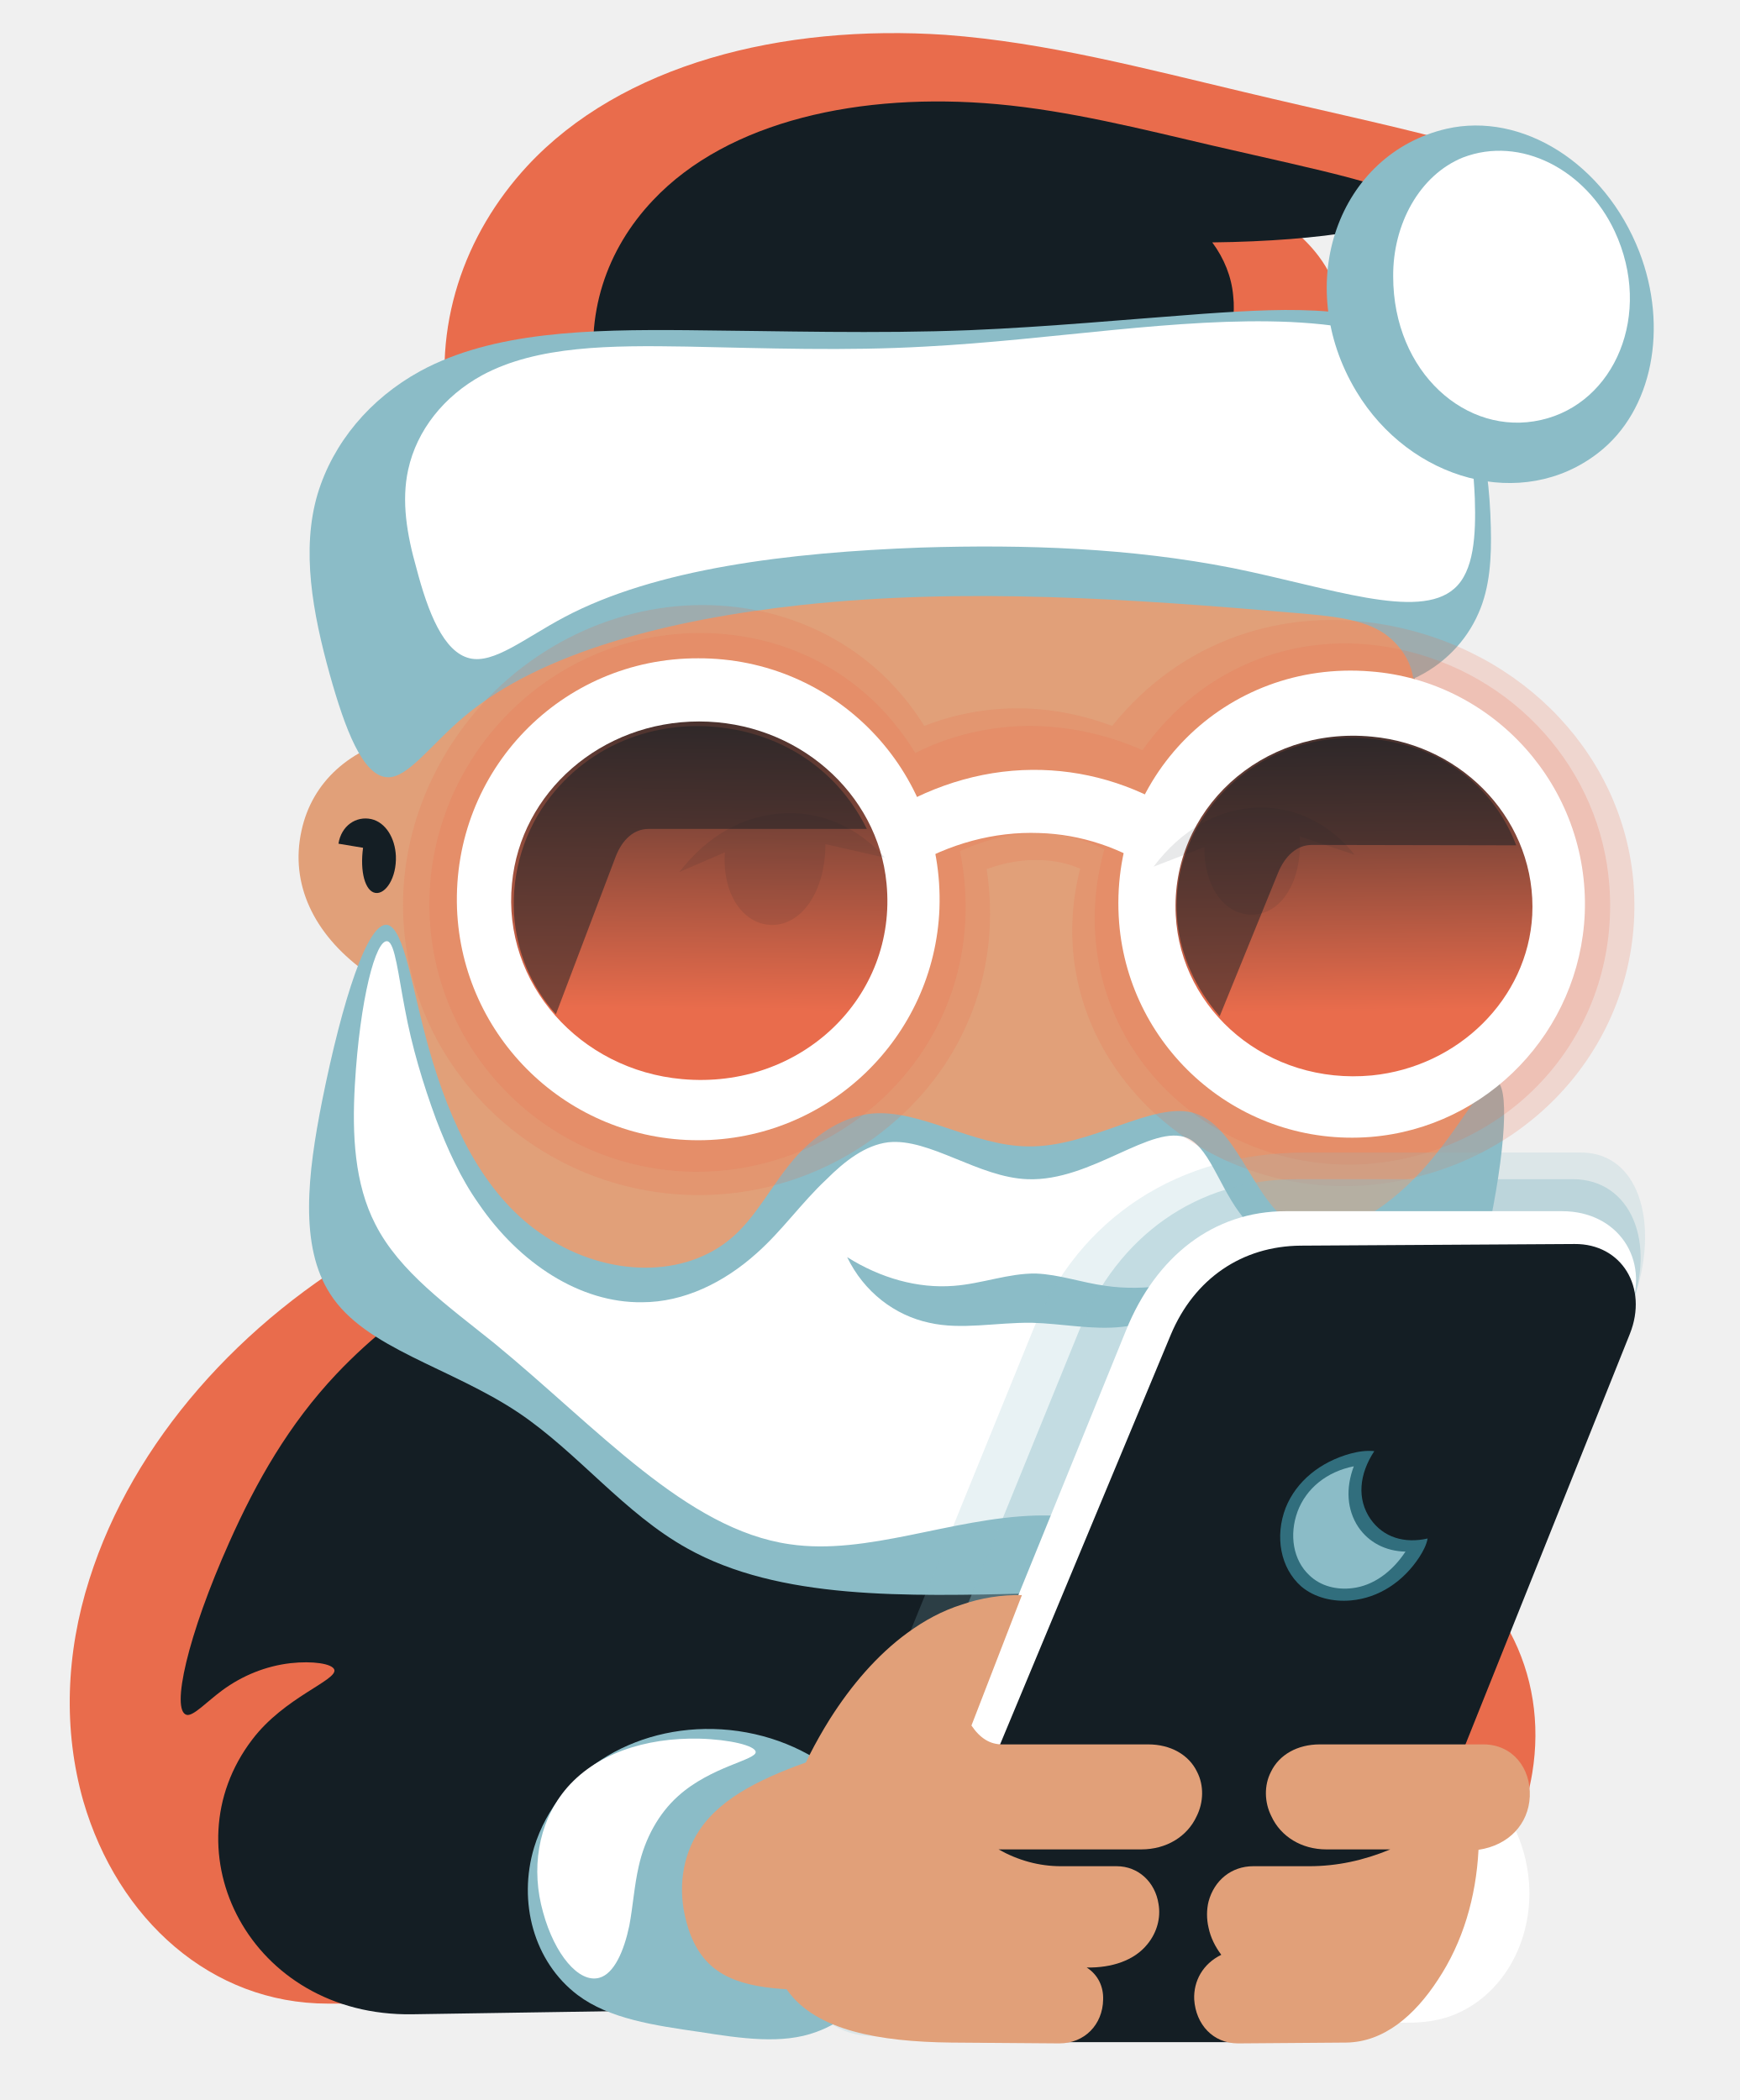
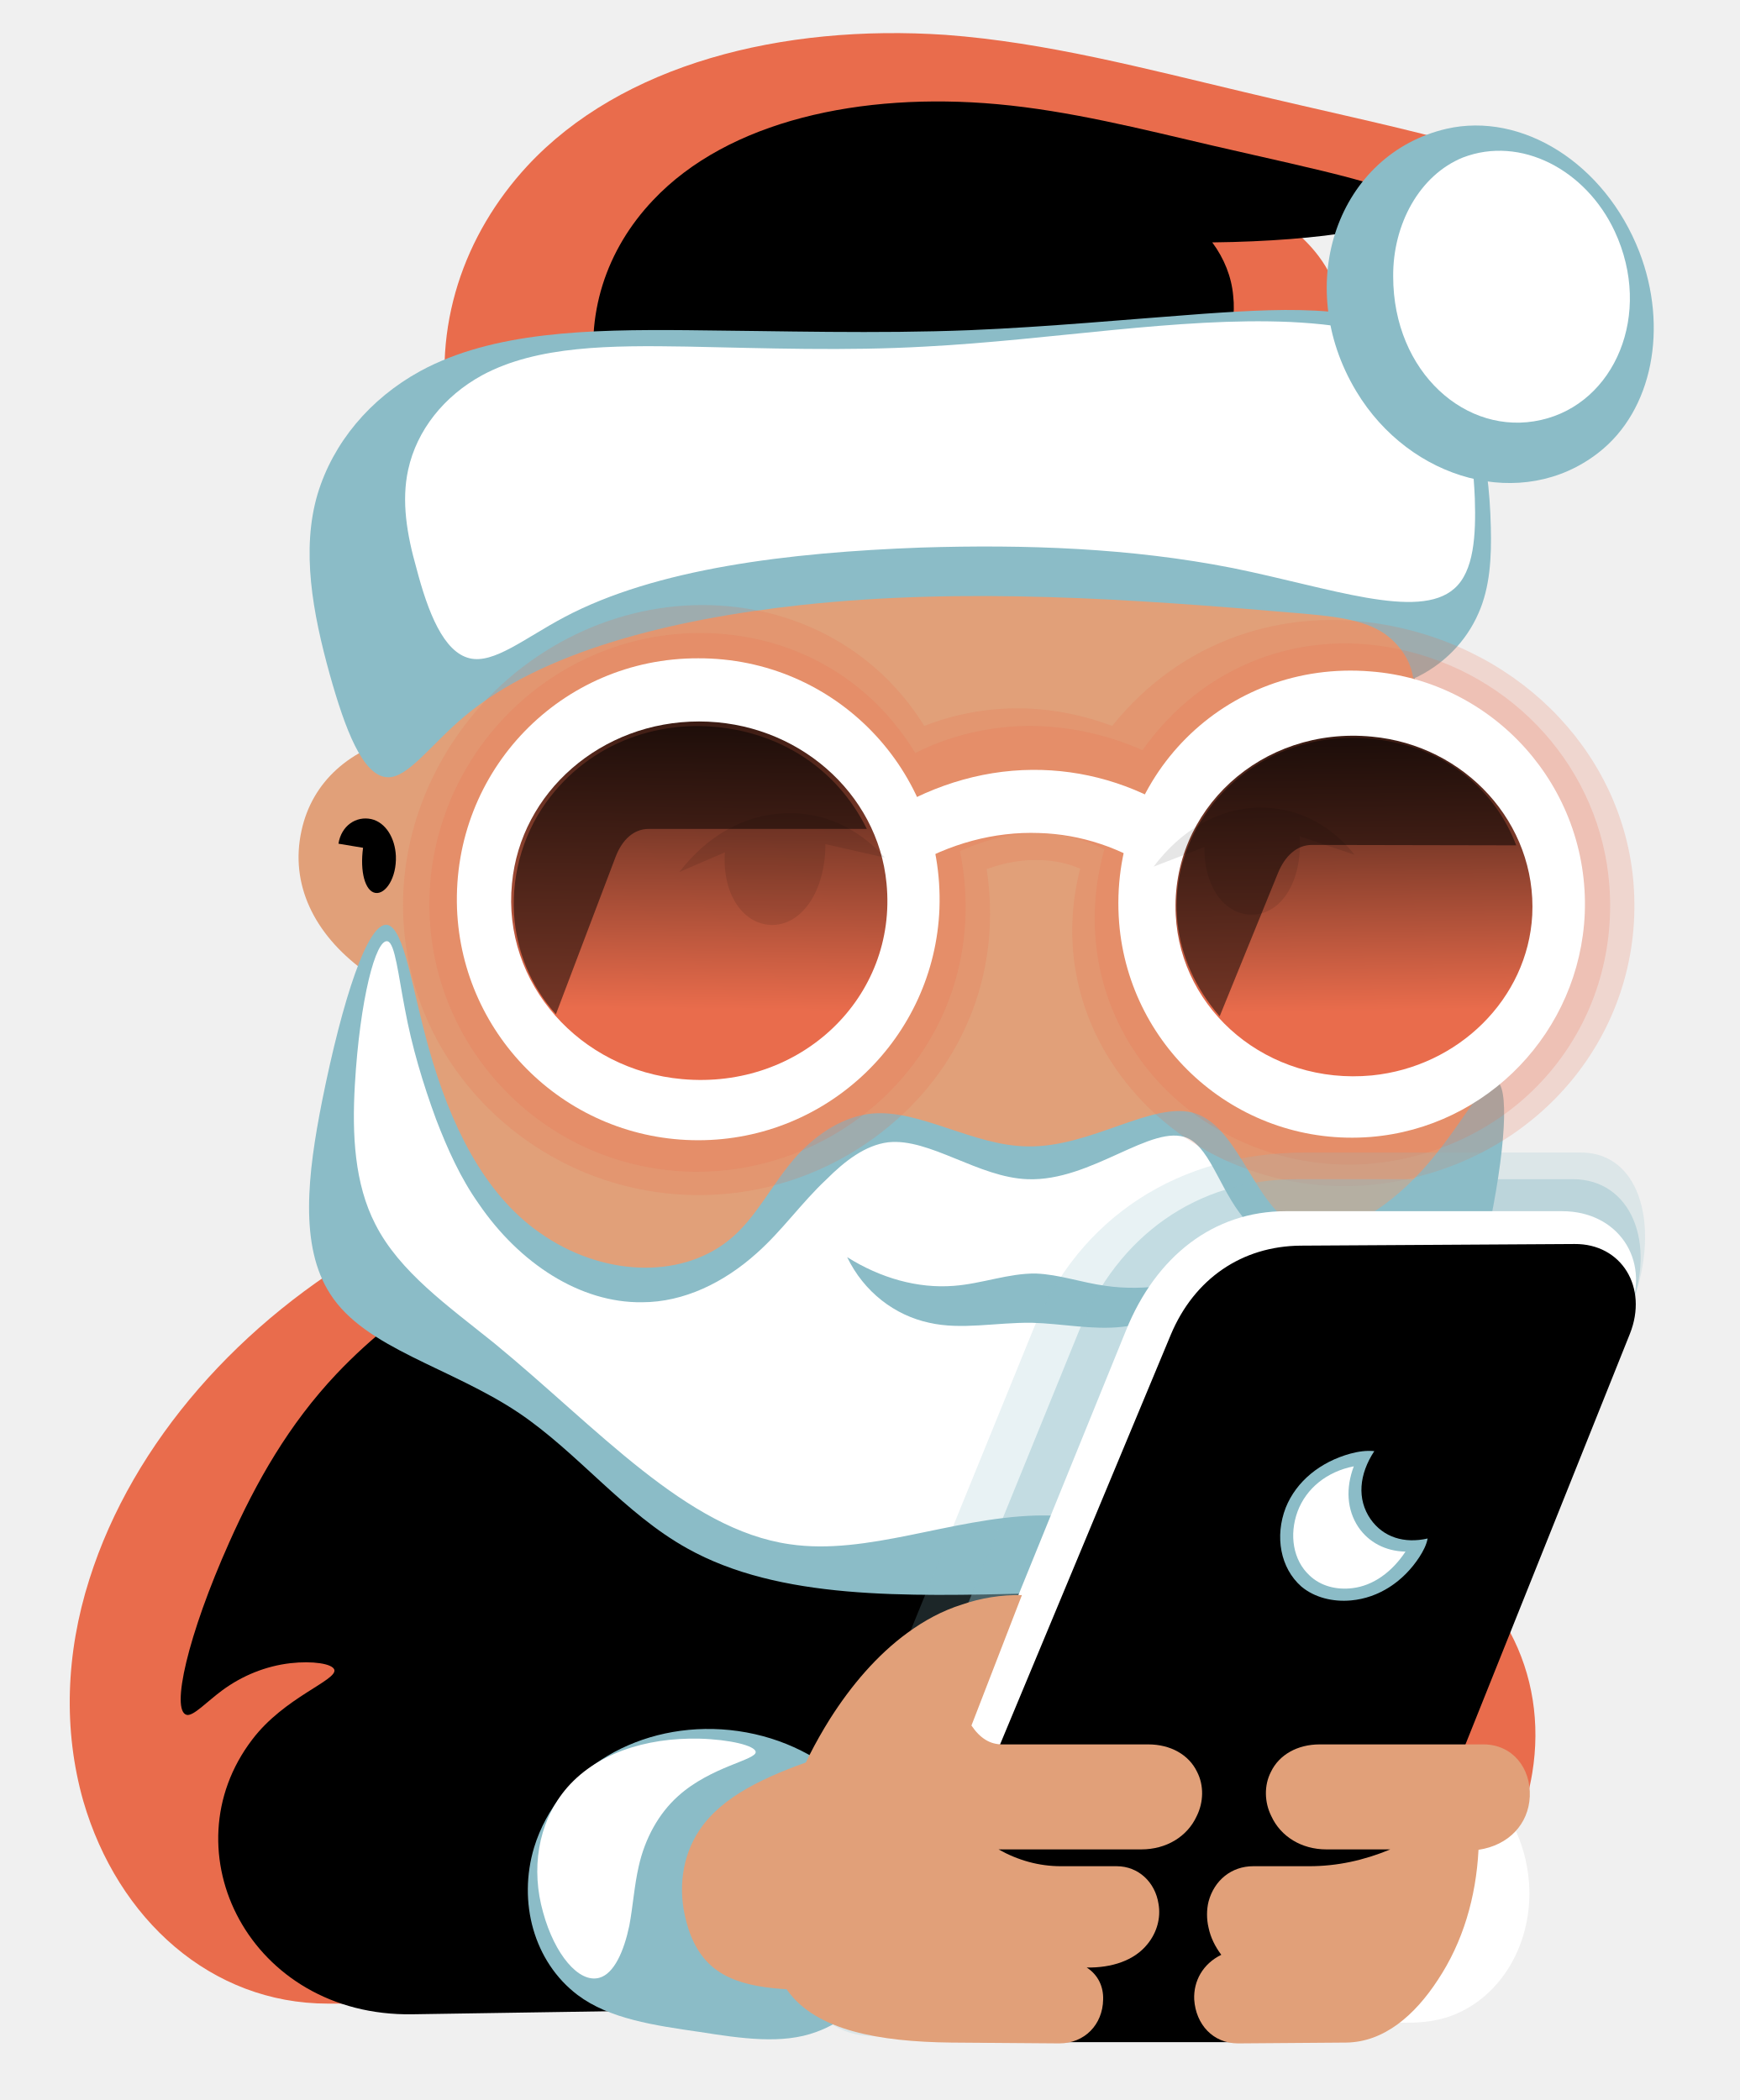
<svg xmlns="http://www.w3.org/2000/svg" viewBox="0 0 424 512">
  <defs>
    <linearGradient x1="176.9" y1="152.0" x2="175.7" y2="246.2" id="gradient908" gradientUnits="userSpaceOnUse">
-       <stop offset="0%" stop-color="rgb(20,30,36)" />
+       <stop offset="0%" stop-color="black" />
      <stop offset="100%" stop-color="rgb(233,108,76)" />
    </linearGradient>
    <linearGradient x1="325.2" y1="157.8" x2="326.3" y2="246.6" id="gradient909" gradientUnits="userSpaceOnUse">
-       <stop offset="0%" stop-color="rgb(20,30,36)" />
+       <stop offset="0%" stop-color="black" />
      <stop offset="100%" stop-color="rgb(233,108,76)" />
    </linearGradient>
  </defs>
  <g>
    <path d="M223.2,282.8 C250.2,287.9 276.1,298.2 297.4,314.9 C316.6,329.9 331.8,349.7 341.0,373.1 C365.9,384.7 377.5,408.0 373.5,432.3 C368.1,465.0 337.0,488.5 295.7,488.5 L79.9,488.5 C51.5,488.5 28.7,468.0 20.3,439.1 C15.4,421.8 16.0,403.2 21.8,385.0 C32.4,351.5 58.8,321.9 92.1,303.2 C131.6,281.1 177.6,274.3 223.2,282.8 Z" fill="rgb(233,108,76)" />
-     <path d="M236.3,284.5 C279.0,288.5 318.8,303.9 339.8,334.4 C355.4,357.0 359.2,386.4 354.4,415.2 C347.7,455.7 326.4,487.6 294.4,488.1 L100.5,491.1 C60.9,491.7 40.7,451.3 61.5,424.1 C69.3,413.8 82.2,409.7 81.5,407.1 C81.0,405.6 76.2,404.9 70.8,405.5 C64.8,406.2 59.1,408.5 54.2,412.1 C50.4,414.9 47.1,418.5 45.5,418.1 C41.6,417.1 45.7,398.8 55.9,376.0 C62.5,361.2 70.4,347.3 82.0,335.0 C115.7,299.4 175.7,278.9 236.3,284.5 Z" fill="rgb(20,30,36)" />
+     <path d="M236.3,284.5 C279.0,288.5 318.8,303.9 339.8,334.4 C355.4,357.0 359.2,386.4 354.4,415.2 C347.7,455.7 326.4,487.6 294.4,488.1 L100.5,491.1 C60.9,491.7 40.7,451.3 61.5,424.1 C69.3,413.8 82.2,409.7 81.5,407.1 C81.0,405.6 76.2,404.9 70.8,405.5 C64.8,406.2 59.1,408.5 54.2,412.1 C50.4,414.9 47.1,418.5 45.5,418.1 C41.6,417.1 45.7,398.8 55.9,376.0 C62.5,361.2 70.4,347.3 82.0,335.0 C115.7,299.4 175.7,278.9 236.3,284.5 Z" fill="black" />
    <path d="M177.9,421.8 C200.1,424.1 217.6,440.2 219.2,461.0 C220.3,476.2 212.3,490.6 199.0,495.4 C190.7,498.5 180.7,497.0 170.5,495.4 C159.4,493.8 148.5,492.2 140.8,486.4 C130.1,478.3 126.2,463.7 130.2,450.4 C136.1,431.2 156.2,419.6 177.9,421.8 Z" fill="rgb(139,188,199)" />
    <path d="M333.7,421.9 C354.7,424.1 371.2,439.3 372.7,458.9 C373.8,473.3 366.2,486.9 353.7,491.5 C345.8,494.4 336.4,492.9 326.7,491.5 C316.2,489.9 306.0,488.4 298.7,482.9 C288.6,475.3 284.9,461.5 288.7,448.9 C294.3,430.7 313.2,419.8 333.7,421.9 Z" fill="rgb(255,255,255)" />
    <path d="M228.9,449.6 C229.6,440.0 229.5,430.9 224.8,426.9 C219.4,422.5 209.0,425.3 198.1,429.1 C186.8,433.1 176.1,437.8 170.5,446.2 C166.2,452.6 165.2,460.8 167.3,468.5 C168.5,473.2 170.8,477.6 174.8,480.4 C181.9,485.5 193.8,485.3 205.8,485.1 C210.0,485.0 214.1,485.1 217.4,483.0 C224.8,478.4 228.1,464.6 228.9,449.6 Z" fill="rgb(225,160,121)" />
    <path d="M129.5,123.5 C112.8,137.9 101.7,157.0 98.5,179.5 C85.4,182.4 76.1,190.5 73.5,202.5 C70.6,215.6 76.6,227.7 88.5,236.5 C82.7,254.8 84.5,273.3 92.5,289.5 C103.4,311.8 124.9,328.0 151.5,337.5 C169.9,345.8 189.5,350.1 209.5,351.5 C239.4,353.7 270.3,349.2 300.5,340.5 C336.0,328.8 360.7,305.6 363.5,274.5 C365.7,250.2 353.6,228.7 330.5,215.5 C347.2,195.3 350.0,170.4 339.5,148.5 C323.6,115.4 281.1,96.5 233.5,93.5 C194.6,91.2 156.2,100.6 129.5,123.5 Z" fill="rgb(225,160,121)" />
-     <path d="M82.5,205.7 L88.5,206.7 C87.7,212.5 89.0,217.3 91.5,217.7 C94.0,218.1 96.7,214.0 96.5,208.7 C96.3,204.3 94.0,200.5 90.5,199.7 C86.8,198.9 83.2,201.3 82.5,205.7 Z" fill="rgb(20,30,36)" />
+     <path d="M82.5,205.7 L88.5,206.7 C87.7,212.5 89.0,217.3 91.5,217.7 C94.0,218.1 96.7,214.0 96.5,208.7 C96.3,204.3 94.0,200.5 90.5,199.7 C86.8,198.9 83.2,201.3 82.5,205.7 Z" fill="black" />
    <path d="M109.5,103.5 C105.2,79.6 113.1,57.2 128.5,40.5 C151.5,15.7 190.5,5.8 230.5,8.5 C254.9,10.3 279.0,16.7 303.5,22.5 C339.9,31.2 372.2,37.1 371.5,43.5 C370.9,49.1 346.0,54.2 314.5,55.5 C320.7,60.3 325.1,66.5 326.5,73.5 C327.7,79.6 326.7,85.9 323.5,91.5 C289.8,89.1 256.1,88.8 222.5,90.5 C184.6,92.5 146.9,96.9 109.5,103.5 Z" fill="rgb(233,108,76)" />
-     <path d="M145.5,94.1 C142.3,76.9 147.8,60.8 159.2,48.8 C177.5,29.4 209.9,22.4 243.1,25.4 C260.7,27.0 278.0,31.4 295.6,35.5 C321.5,41.5 344.7,46.0 344.5,50.6 C344.2,55.1 322.6,58.8 295.5,59.1 C298.4,63.0 300.2,67.5 300.6,72.1 C301.1,76.5 300.4,80.9 298.5,85.1 C278.1,83.6 257.7,83.5 237.3,84.4 C206.7,85.7 176.0,89.2 145.5,94.1 Z" fill="rgb(20,30,36)" />
+     <path d="M145.5,94.1 C142.3,76.9 147.8,60.8 159.2,48.8 C177.5,29.4 209.9,22.4 243.1,25.4 C260.7,27.0 278.0,31.4 295.6,35.5 C321.5,41.5 344.7,46.0 344.5,50.6 C344.2,55.1 322.6,58.8 295.5,59.1 C298.4,63.0 300.2,67.5 300.6,72.1 C301.1,76.5 300.4,80.9 298.5,85.1 C278.1,83.6 257.7,83.5 237.3,84.4 C206.7,85.7 176.0,89.2 145.5,94.1 Z" fill="black" />
    <path d="M94.4,189.5 C99.4,189.8 105.0,181.5 113.4,174.5 C132.1,158.9 163.3,151.0 195.4,147.5 C235.3,143.2 275.7,146.0 316.4,149.5 C324.2,150.2 332.1,150.8 337.5,154.5 C341.1,157.1 343.9,160.9 344.5,165.5 C351.8,162.2 357.4,156.4 360.4,149.5 C363.2,143.2 363.6,135.9 363.4,128.5 C363.0,110.7 359.3,93.6 348.4,84.5 C335.9,74.0 315.0,75.0 293.4,76.5 C274.4,77.9 255.5,79.7 236.4,80.5 C213.5,81.4 190.5,80.7 167.4,80.5 C143.6,80.3 120.2,80.8 102.4,90.5 C90.2,97.2 81.2,107.9 77.4,120.5 C73.4,134.1 76.2,149.4 80.4,164.5 C84.1,177.7 88.4,189.2 94.4,189.5 Z" fill="rgb(139,188,199)" />
    <path d="M101.5,138.5 C99.2,130.4 97.8,122.2 99.5,114.5 C101.6,104.9 108.2,96.6 117.5,91.5 C131.0,84.2 149.0,84.2 167.5,84.5 C186.8,84.9 206.2,85.6 225.5,84.5 C256.3,82.9 287.3,77.3 314.5,78.5 C328.7,79.2 341.6,81.5 349.5,89.5 C356.8,97.0 359.0,109.1 359.5,121.5 C359.8,130.5 359.3,139.3 354.5,143.5 C345.7,151.3 324.2,143.3 300.5,138.5 C275.7,133.6 250.0,132.7 224.5,133.5 C192.2,134.7 159.9,138.6 137.5,150.5 C127.9,155.6 120.4,161.9 114.5,160.5 C108.1,159.0 104.3,149.2 101.5,138.5 Z" fill="rgb(255,255,255)" />
    <path d="M94.5,225.5 C98.6,226.6 100.4,240.9 104.5,255.5 C109.7,274.0 117.8,290.9 131.5,300.5 C146.4,311.1 165.5,312.0 177.5,302.5 C184.4,297.1 188.2,288.4 194.5,281.5 C199.4,276.3 205.6,272.2 212.5,271.5 C224.2,270.4 237.3,279.4 250.5,279.5 C266.1,279.8 281.3,268.1 291.5,271.5 C302.6,275.3 306.2,296.0 317.5,299.5 C325.9,302.2 337.2,295.6 346.5,285.5 C355.8,275.4 361.6,263.1 364.5,263.5 C368.1,264.1 367.0,280.8 362.5,301.5 C355.4,334.1 341.6,363.9 317.5,377.5 C299.1,388.0 275.5,388.1 251.5,388.5 C220.7,389.2 190.0,390.1 167.5,377.5 C152.2,369.0 141.0,354.3 126.5,344.5 C109.8,333.3 89.0,328.8 80.5,315.5 C72.9,303.8 75.0,286.2 78.5,268.5 C83.5,243.6 89.7,224.5 94.5,225.5 Z" fill="rgb(139,188,199)" />
    <path d="M201.5,287.5 C205.9,283.1 210.9,279.2 216.5,278.5 C226.6,277.4 238.5,287.1 250.5,287.5 C266.1,288.1 280.9,273.7 289.5,277.5 C295.4,280.2 297.7,291.5 304.5,298.5 C311.5,305.8 322.6,308.1 333.5,306.5 C348.4,304.4 360.1,295.7 361.5,297.5 C362.6,299.0 356.4,307.0 350.5,316.5 C336.8,338.8 329.0,364.2 312.5,371.5 C297.1,378.4 274.8,369.0 252.5,369.5 C231.8,370.1 211.4,379.3 192.5,376.5 C167.3,372.9 145.7,348.2 120.5,327.5 C109.2,318.4 97.4,310.1 91.5,298.5 C86.4,288.6 85.8,276.6 86.5,264.5 C87.7,243.8 91.6,228.7 94.5,229.5 C96.3,230.0 97.1,237.8 98.7,246.0 C100.4,255.2 103.1,264.2 106.3,272.9 C109.1,280.2 112.3,287.3 116.7,293.5 C126.6,308.0 141.4,317.7 156.5,317.5 C166.7,317.5 176.5,312.7 184.5,305.5 C190.6,300.1 195.4,293.2 201.5,287.5 Z" fill="rgb(255,255,255)" />
    <path d="M352.6,31.4 C371.0,27.2 391.2,39.8 399.6,61.4 C406.7,79.8 402.9,100.1 389.6,110.4 C371.1,124.8 343.7,117.2 330.6,95.4 C314.8,69.1 326.3,37.5 352.6,31.4 Z" fill="rgb(139,188,199)" />
    <path d="M356.6,38.4 C370.7,33.0 386.6,41.4 393.6,56.4 C403.0,76.6 393.6,98.4 375.6,102.4 C357.5,106.5 339.6,90.8 339.6,67.4 C339.5,54.7 346.0,42.7 356.6,38.4 Z" fill="rgb(255,255,255)" />
    <path d="M206.5,306.5 C214.6,311.6 223.7,314.2 232.5,313.5 C239.3,313.0 245.9,310.4 252.5,310.5 C258.1,310.7 263.6,312.7 269.5,313.5 C279.0,314.9 289.5,313.1 299.5,309.5 C292.2,317.3 283.1,322.5 273.5,323.5 C266.3,324.3 258.9,322.7 251.5,322.5 C242.9,322.4 234.3,324.3 226.5,322.5 C218.1,320.7 210.6,315.0 206.5,306.5 Z" fill="rgb(139,188,199)" />
    <path d="M146.1,482.2 C141.1,483.6 135.2,476.5 132.4,466.3 C129.4,455.8 131.1,444.7 137.6,436.6 C144.9,427.6 157.3,423.6 170.5,423.9 C177.9,424.1 184.0,425.6 184.2,427.1 C184.5,429.1 173.4,430.6 165.3,437.9 C160.5,442.2 157.2,448.3 155.7,455.0 C154.6,459.8 154.3,464.7 153.4,469.5 C152.1,475.7 149.7,481.2 146.1,482.2 Z" fill="rgb(255,255,255)" />
    <g>
      <path d="M225.3,177.0 C232.4,174.2 239.8,172.8 247.2,172.7 C255.3,172.6 263.4,174.1 271.1,177.0 C288.1,155.8 313.2,148.0 337.5,152.3 C371.7,158.3 396.6,185.1 398.3,217.1 C400.2,251.8 375.6,282.1 339.4,288.2 C315.8,292.2 291.1,283.9 275.6,265.3 C263.5,250.9 258.2,231.7 263.3,211.8 C260.3,210.5 257.0,209.8 253.8,209.7 C249.3,209.5 244.9,210.3 240.5,211.9 C244.2,236.0 235.4,258.0 218.8,272.8 C197.9,291.5 168.5,296.5 142.6,285.9 C119.7,276.4 102.9,255.9 99.1,231.5 C95.4,208.5 103.8,184.9 120.8,168.3 C137.7,152.0 161.2,144.4 183.9,148.7 C200.7,151.9 215.7,161.5 225.3,177.0 Z" fill="rgb(233,108,76)" opacity="0.2" />
      <path d="M223.1,183.6 C231.4,179.4 240.4,177.3 249.4,177.0 C259.3,176.8 269.2,178.8 278.5,182.9 C293.6,161.6 317.6,153.4 340.6,158.2 C369.3,164.1 390.2,187.8 392.3,215.9 C394.8,249.6 371.5,278.7 337.0,283.4 C316.7,286.1 295.5,278.6 281.6,262.9 C268.6,248.2 263.4,227.8 269.2,207.1 C264.4,204.6 259.1,203.3 253.8,203.2 C247.1,203.0 240.4,204.6 234.0,207.5 C238.8,231.4 230.8,253.6 214.4,268.5 C196.0,285.1 170.0,290.2 146.9,281.5 C125.4,273.4 109.5,254.3 105.6,231.5 C101.9,210.0 109.3,187.9 125.2,172.7 C140.2,158.3 161.2,151.7 181.8,155.3 C198.5,158.2 213.6,167.9 223.1,183.6 Z" fill="rgb(233,108,76)" opacity="0.2" />
      <path d="M334.1,163.7 C364.0,166.0 387.5,191.8 386.3,222.7 C385.1,251.4 362.6,274.9 334.1,277.2 C302.3,279.7 275.3,255.9 272.8,225.0 C270.0,189.6 298.7,160.8 334.1,163.7 Z" fill="rgb(255,255,255)" />
      <path d="M170.2,160.5 C203.5,160.4 230.2,187.8 229.0,221.5 C227.8,252.9 201.9,278.0 170.2,278.0 C138.4,278.0 112.6,252.9 111.4,221.5 C110.2,187.8 136.9,160.4 170.2,160.5 Z" fill="rgb(255,255,255)" />
      <path d="M251.6,187.7 C264.0,187.6 276.1,191.1 287.0,198.0 L282.1,212.7 C273.4,206.7 263.5,203.4 253.3,203.1 C242.3,202.7 231.5,205.7 221.6,211.5 L214.6,199.3 C226.0,191.9 238.6,187.8 251.6,187.7 Z" fill="rgb(255,255,255)" />
      <path d="M170.4,175.9 C194.3,175.9 214.0,193.3 216.1,215.4 C218.8,243.1 195.2,265.7 166.3,263.1 C141.4,260.9 122.4,239.8 124.8,215.4 C126.9,193.1 146.6,175.9 170.4,175.9 Z" fill="url(#gradient908)" />
      <path d="M334.4,179.6 C357.1,181.7 374.6,200.7 373.5,223.1 C372.4,243.5 355.5,260.1 334.4,262.2 C309.1,264.6 287.8,246.5 286.6,223.1 C285.3,197.5 307.5,177.0 334.4,179.6 Z" fill="url(#gradient909)" />
-       <path d="M191.4,198.3 C200.6,197.9 209.1,201.8 215.7,209.1 L201.2,205.8 C201.2,217.4 195.3,225.9 187.7,225.5 C180.9,225.1 176.0,217.7 176.7,207.8 L165.6,212.6 C172.3,203.9 181.3,198.6 191.4,198.3 Z" fill="rgb(20,30,36)" opacity="0.1" />
-       <path d="M307.1,196.9 C316.0,196.8 324.2,200.9 330.2,208.4 L316.8,203.9 C317.5,214.7 312.4,223.0 305.1,223.0 C298.4,223.0 293.4,216.0 293.6,206.5 L281.2,211.3 C287.9,202.4 297.0,197.0 307.1,196.9 Z" fill="rgb(20,30,36)" opacity="0.1" />
-       <path d="M135.5,247.3 L150.1,208.8 C151.7,204.7 154.5,202.1 158.1,202.1 L211.3,202.1 C204.9,189.2 193.7,181.1 180.7,178.2 C163.0,174.3 145.1,180.2 134.2,194.2 C127.9,202.2 124.7,212.5 125.3,222.9 C125.9,231.8 129.3,240.4 135.5,247.3 Z" fill="rgb(20,30,36)" opacity="0.5" />
-       <path d="M297.3,247.8 L311.5,212.9 C313.2,208.7 316.1,206.0 319.8,206.0 L369.6,206.1 C364.4,192.6 353.4,184.0 340.4,181.1 C320.5,176.6 301.2,184.9 291.7,201.9 C283.8,216.4 285.3,233.9 297.3,247.8 Z" fill="rgb(20,30,36)" opacity="0.5" />
+       <path d="M191.4,198.3 C200.6,197.9 209.1,201.8 215.7,209.1 L201.2,205.8 C201.2,217.4 195.3,225.9 187.7,225.5 C180.9,225.1 176.0,217.7 176.7,207.8 L165.6,212.6 C172.3,203.9 181.3,198.6 191.4,198.3 Z" fill="black" opacity="0.1" />
+       <path d="M307.1,196.9 C316.0,196.8 324.2,200.9 330.2,208.4 L316.8,203.9 C317.5,214.7 312.4,223.0 305.1,223.0 C298.4,223.0 293.4,216.0 293.6,206.5 L281.2,211.3 C287.9,202.4 297.0,197.0 307.1,196.9 Z" fill="black" opacity="0.1" />
+       <path d="M135.5,247.3 L150.1,208.8 C151.7,204.7 154.5,202.1 158.1,202.1 L211.3,202.1 C204.9,189.2 193.7,181.1 180.7,178.2 C163.0,174.3 145.1,180.2 134.2,194.2 C127.9,202.2 124.7,212.5 125.3,222.9 C125.9,231.8 129.3,240.4 135.5,247.3 Z" fill="black" opacity="0.5" />
+       <path d="M297.3,247.8 L311.5,212.9 C313.2,208.7 316.1,206.0 319.8,206.0 L369.6,206.1 C364.4,192.6 353.4,184.0 340.4,181.1 C320.5,176.6 301.2,184.9 291.7,201.9 C283.8,216.4 285.3,233.9 297.3,247.8 Z" fill="black" opacity="0.5" />
    </g>
  </g>
  <g>
    <path d="M212.8,496.4 C196.4,496.4 189.3,477.9 197.2,458.4 L251.8,324.3 C263.0,296.7 287.5,281.0 318.1,281.0 L385.4,281.0 C400.1,281.0 405.2,299.7 397.3,319.5 L329.9,486.9 C327.5,492.9 322.6,496.4 316.4,496.4 L212.8,496.4 Z" fill="rgb(139,188,199)" opacity="0.2" />
    <path d="M224.1,496.4 C207.7,496.4 200.7,477.7 208.6,458.2 L263.1,324.3 C272.5,301.2 291.8,287.5 316.0,287.5 L383.4,287.5 C397.6,287.5 403.9,303.1 397.3,319.5 L329.9,486.9 C327.5,492.9 322.6,496.4 316.4,496.4 L224.1,496.4 Z" fill="rgb(139,188,199)" opacity="0.4" />
    <path d="M235.5,496.4 C219.1,496.4 212.2,477.6 220.2,457.9 L274.5,324.3 C281.8,306.3 295.8,295.3 313.4,295.3 L380.8,295.3 C394.3,295.3 402.3,307.0 397.3,319.5 L329.9,486.9 C327.5,492.9 322.6,496.4 316.4,496.4 L235.5,496.4 Z" fill="rgb(255,255,255)" />
-     <path d="M285.4,325.4 C291.1,311.8 302.7,303.8 317.1,303.7 L383.8,303.3 C395.3,303.2 401.8,313.9 397.3,325.2 L332.8,486.3 C329.6,494.4 320.6,497.9 309.2,497.9 L239.9,497.9 C225.8,497.9 221.7,478.4 230.2,457.9 L285.4,325.4 Z" fill="rgb(20,30,36)" />
-     <path d="M334.1,370.4 C337.2,374.8 342.3,376.4 348.0,375.1 C347.7,376.7 346.9,378.2 346.0,379.6 C342.1,385.6 336.1,389.6 329.3,390.2 C324.9,390.6 320.4,389.5 317.2,386.8 C312.1,382.3 310.7,374.6 313.4,367.6 C316.0,361.1 321.9,356.4 329.2,354.4 C331.1,353.9 333.0,353.6 335.0,353.8 C331.3,359.4 330.7,365.5 334.1,370.4 Z" fill="rgb(49,110,125)" />
-     <path d="M331.1,372.3 C333.6,376.0 337.7,378.2 342.6,378.3 C339.3,383.3 334.7,386.6 329.7,387.2 C325.8,387.7 321.9,386.7 319.2,384.1 C315.2,380.4 314.2,374.2 316.3,368.5 C318.4,362.9 323.4,358.8 330.0,357.5 C328.0,362.8 328.3,368.1 331.1,372.3 Z" fill="rgb(139,188,199)" />
+     <path d="M285.4,325.4 C291.1,311.8 302.7,303.8 317.1,303.7 L383.8,303.3 C395.3,303.2 401.8,313.9 397.3,325.2 L332.8,486.3 C329.6,494.4 320.6,497.9 309.2,497.9 L239.9,497.9 C225.8,497.9 221.7,478.4 230.2,457.9 L285.4,325.4 Z" fill="black" />
+     <path d="M334.1,370.4 C337.2,374.8 342.3,376.4 348.0,375.1 C347.7,376.7 346.9,378.2 346.0,379.6 C342.1,385.6 336.1,389.6 329.3,390.2 C324.9,390.6 320.4,389.5 317.2,386.8 C312.1,382.3 310.7,374.6 313.4,367.6 C316.0,361.1 321.9,356.4 329.2,354.4 C331.1,353.9 333.0,353.6 335.0,353.8 C331.3,359.4 330.7,365.5 334.1,370.4 Z" fill="rgb(139,188,199)" />
+     <path d="M331.1,372.3 C333.6,376.0 337.7,378.2 342.6,378.3 C339.3,383.3 334.7,386.6 329.7,387.2 C325.8,387.7 321.9,386.7 319.2,384.1 C315.2,380.4 314.2,374.2 316.3,368.5 C318.4,362.9 323.4,358.8 330.0,357.5 C328.0,362.8 328.3,368.1 331.1,372.3 Z" fill="white" />
  </g>
  <g>
    <path d="M236.8,420.7 C238.9,423.8 241.3,425.3 244.3,425.3 L279.9,425.3 C285.3,425.3 289.8,427.8 291.8,432.0 C293.5,435.3 293.4,439.4 291.7,442.8 C289.4,447.8 284.3,450.9 278.2,450.9 L243.4,450.9 C248.2,453.6 253.3,455.0 258.6,455.0 L272.2,455.0 C277.5,455.0 281.6,458.9 282.4,464.2 C283.0,467.6 282.0,471.2 279.7,474.0 C276.5,478.0 271.0,479.8 264.9,479.7 C267.7,481.5 269.0,484.4 268.9,487.5 C268.8,493.6 264.4,498.2 258.2,498.2 L231.9,498.0 C214.1,497.8 199.1,495.0 192.1,485.5 C186.6,478.2 186.4,467.4 188.0,456.5 C190.0,443.2 195.1,430.6 202.3,419.1 C207.5,410.9 213.8,403.5 221.2,398.1 C225.3,395.1 229.7,392.7 234.5,391.2 C239.1,389.6 244.1,388.8 249.1,388.9 L236.8,420.7 Z" fill="rgb(225,160,121)" />
    <path d="M361.6,425.3 L321.7,425.3 C316.3,425.3 311.8,427.8 309.8,432.0 C308.1,435.3 308.2,439.4 309.9,442.8 C312.2,447.8 317.3,450.9 323.3,450.9 L338.9,450.9 C332.4,453.6 325.9,455.0 319.1,455.0 L305.5,455.0 C300.2,455.0 296.0,458.4 294.6,463.6 C294.1,465.6 294.1,467.9 294.6,470.0 C295.1,472.4 296.2,474.6 297.7,476.6 C293.2,478.8 290.9,483.0 291.1,487.5 C291.5,493.6 295.7,498.2 301.8,498.2 L328.1,498.0 C337.4,497.9 344.9,491.3 350.5,482.7 C356.6,473.5 359.8,462.6 360.4,451.0 C367.8,449.9 372.6,444.7 372.9,438.0 C373.2,431.1 368.7,425.3 361.6,425.3 Z" fill="rgb(225,160,121)" />
  </g>
</svg>
